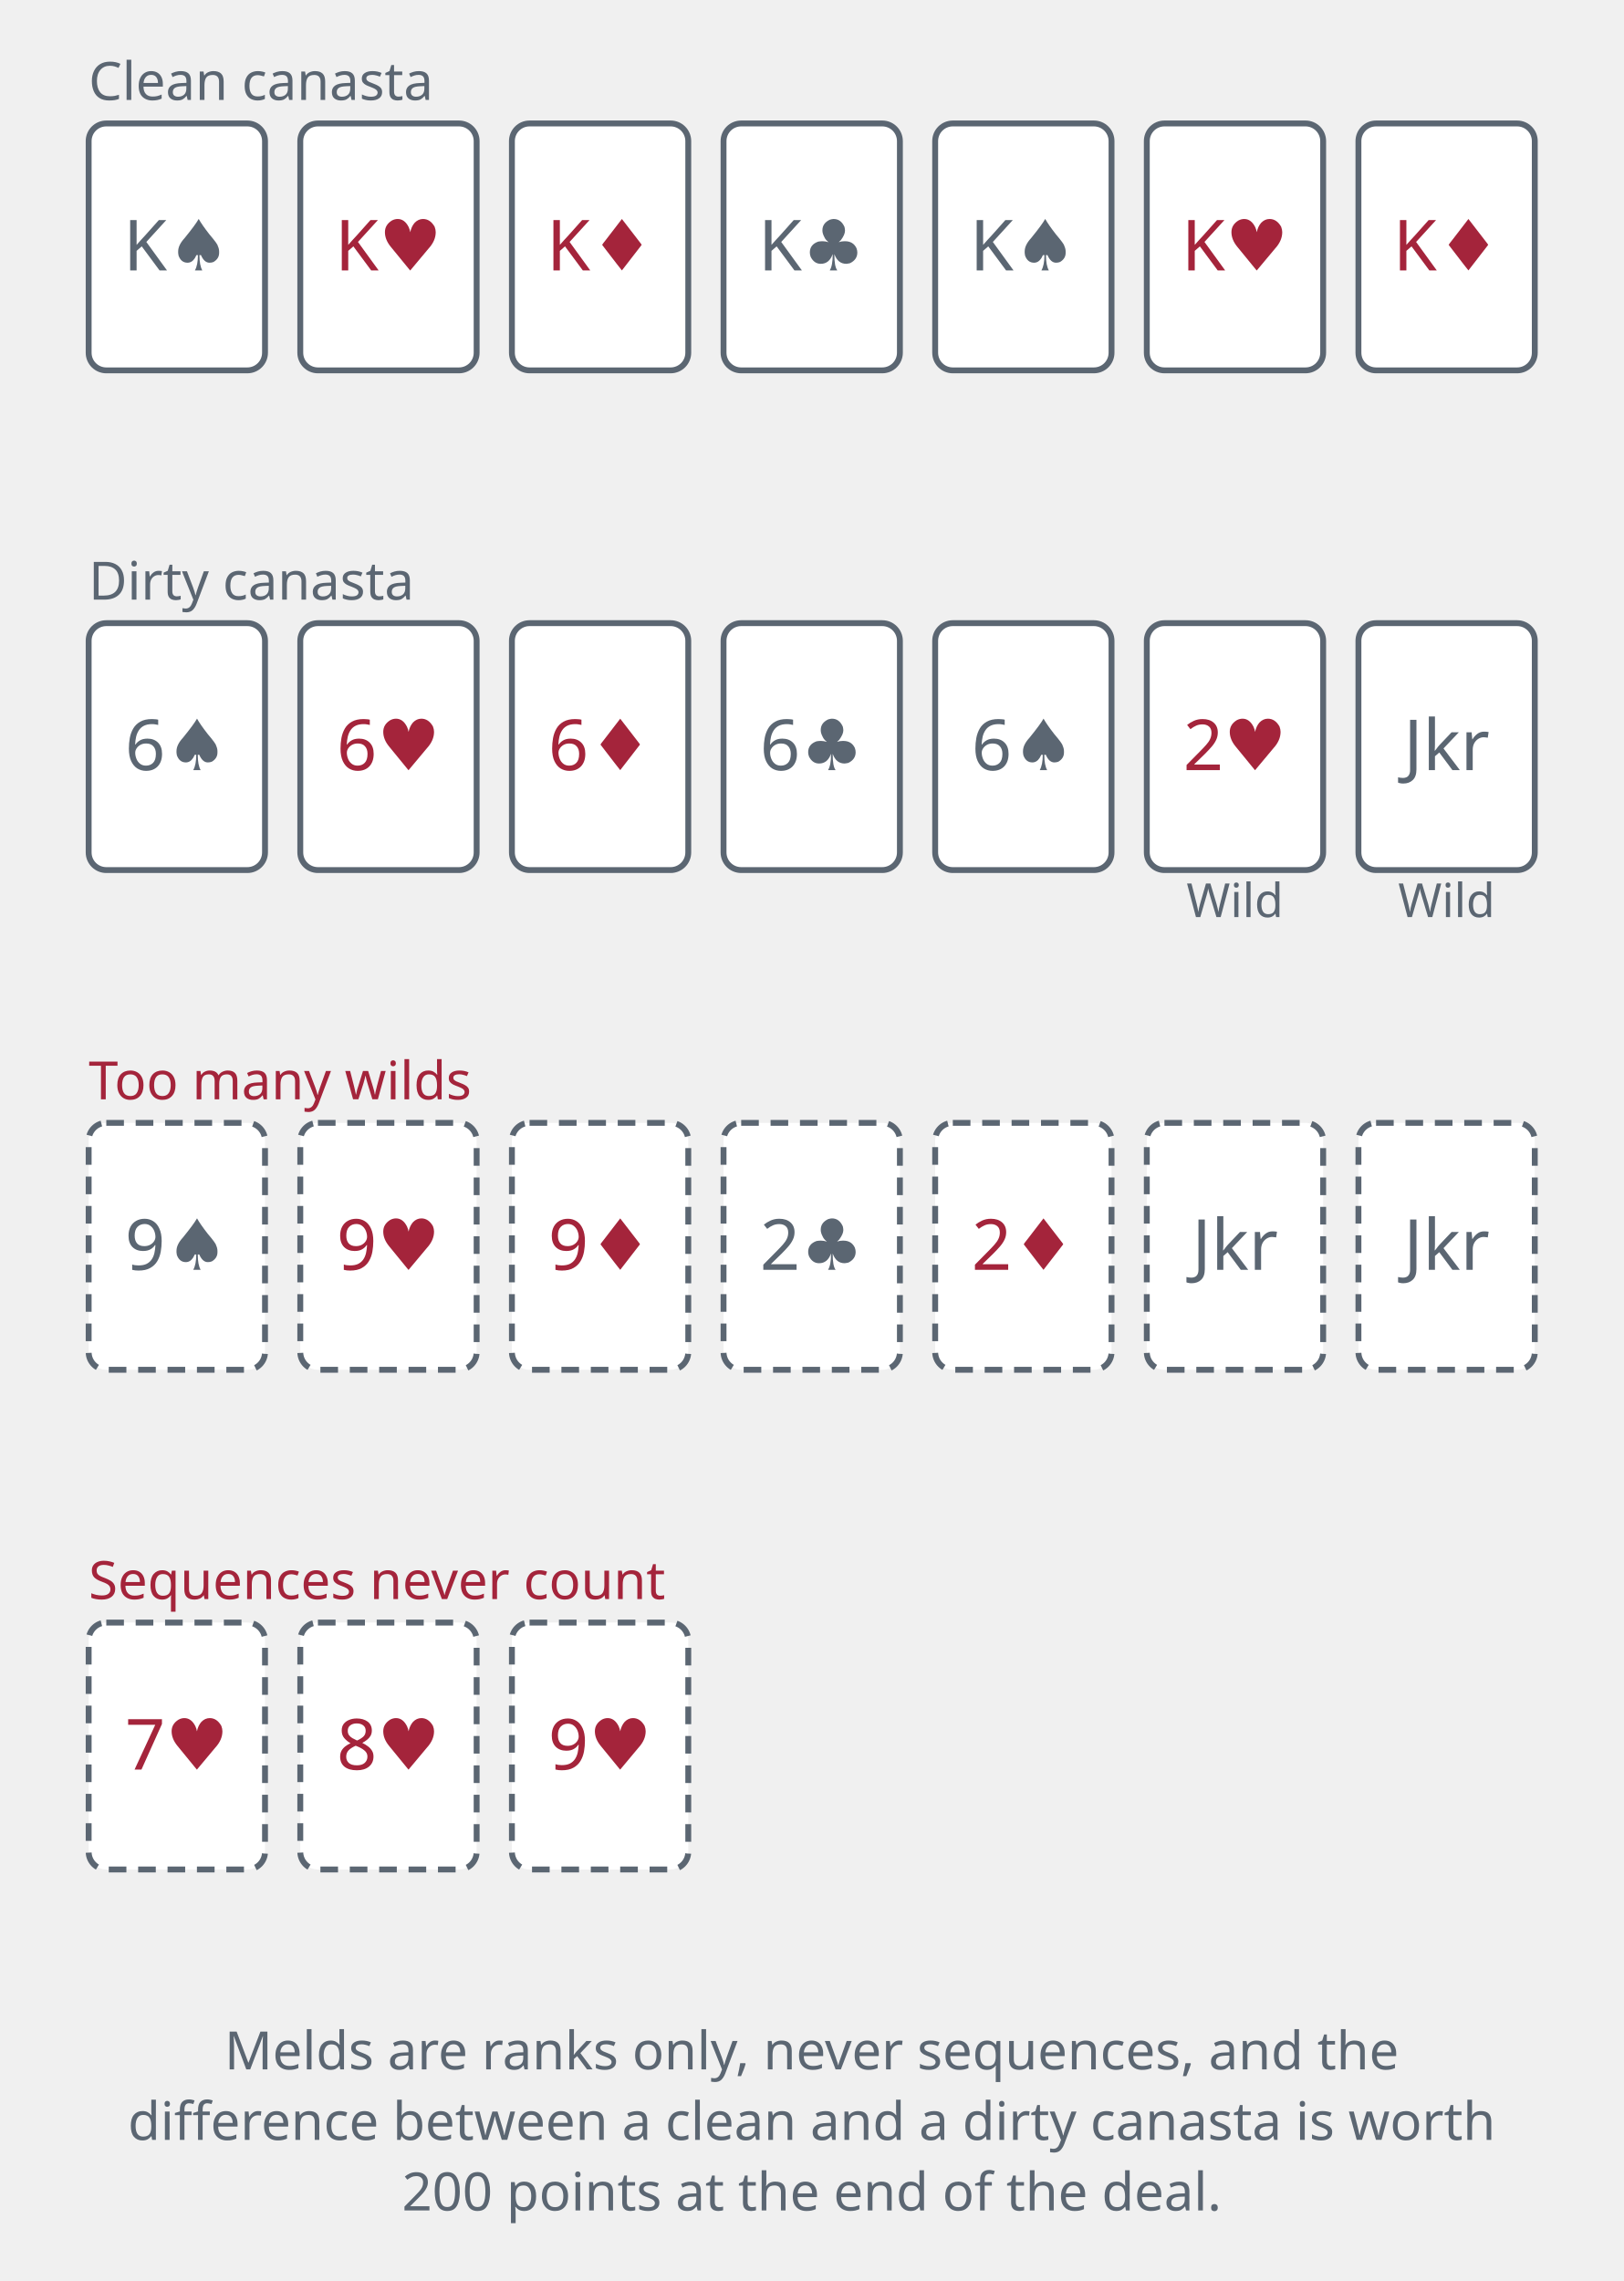
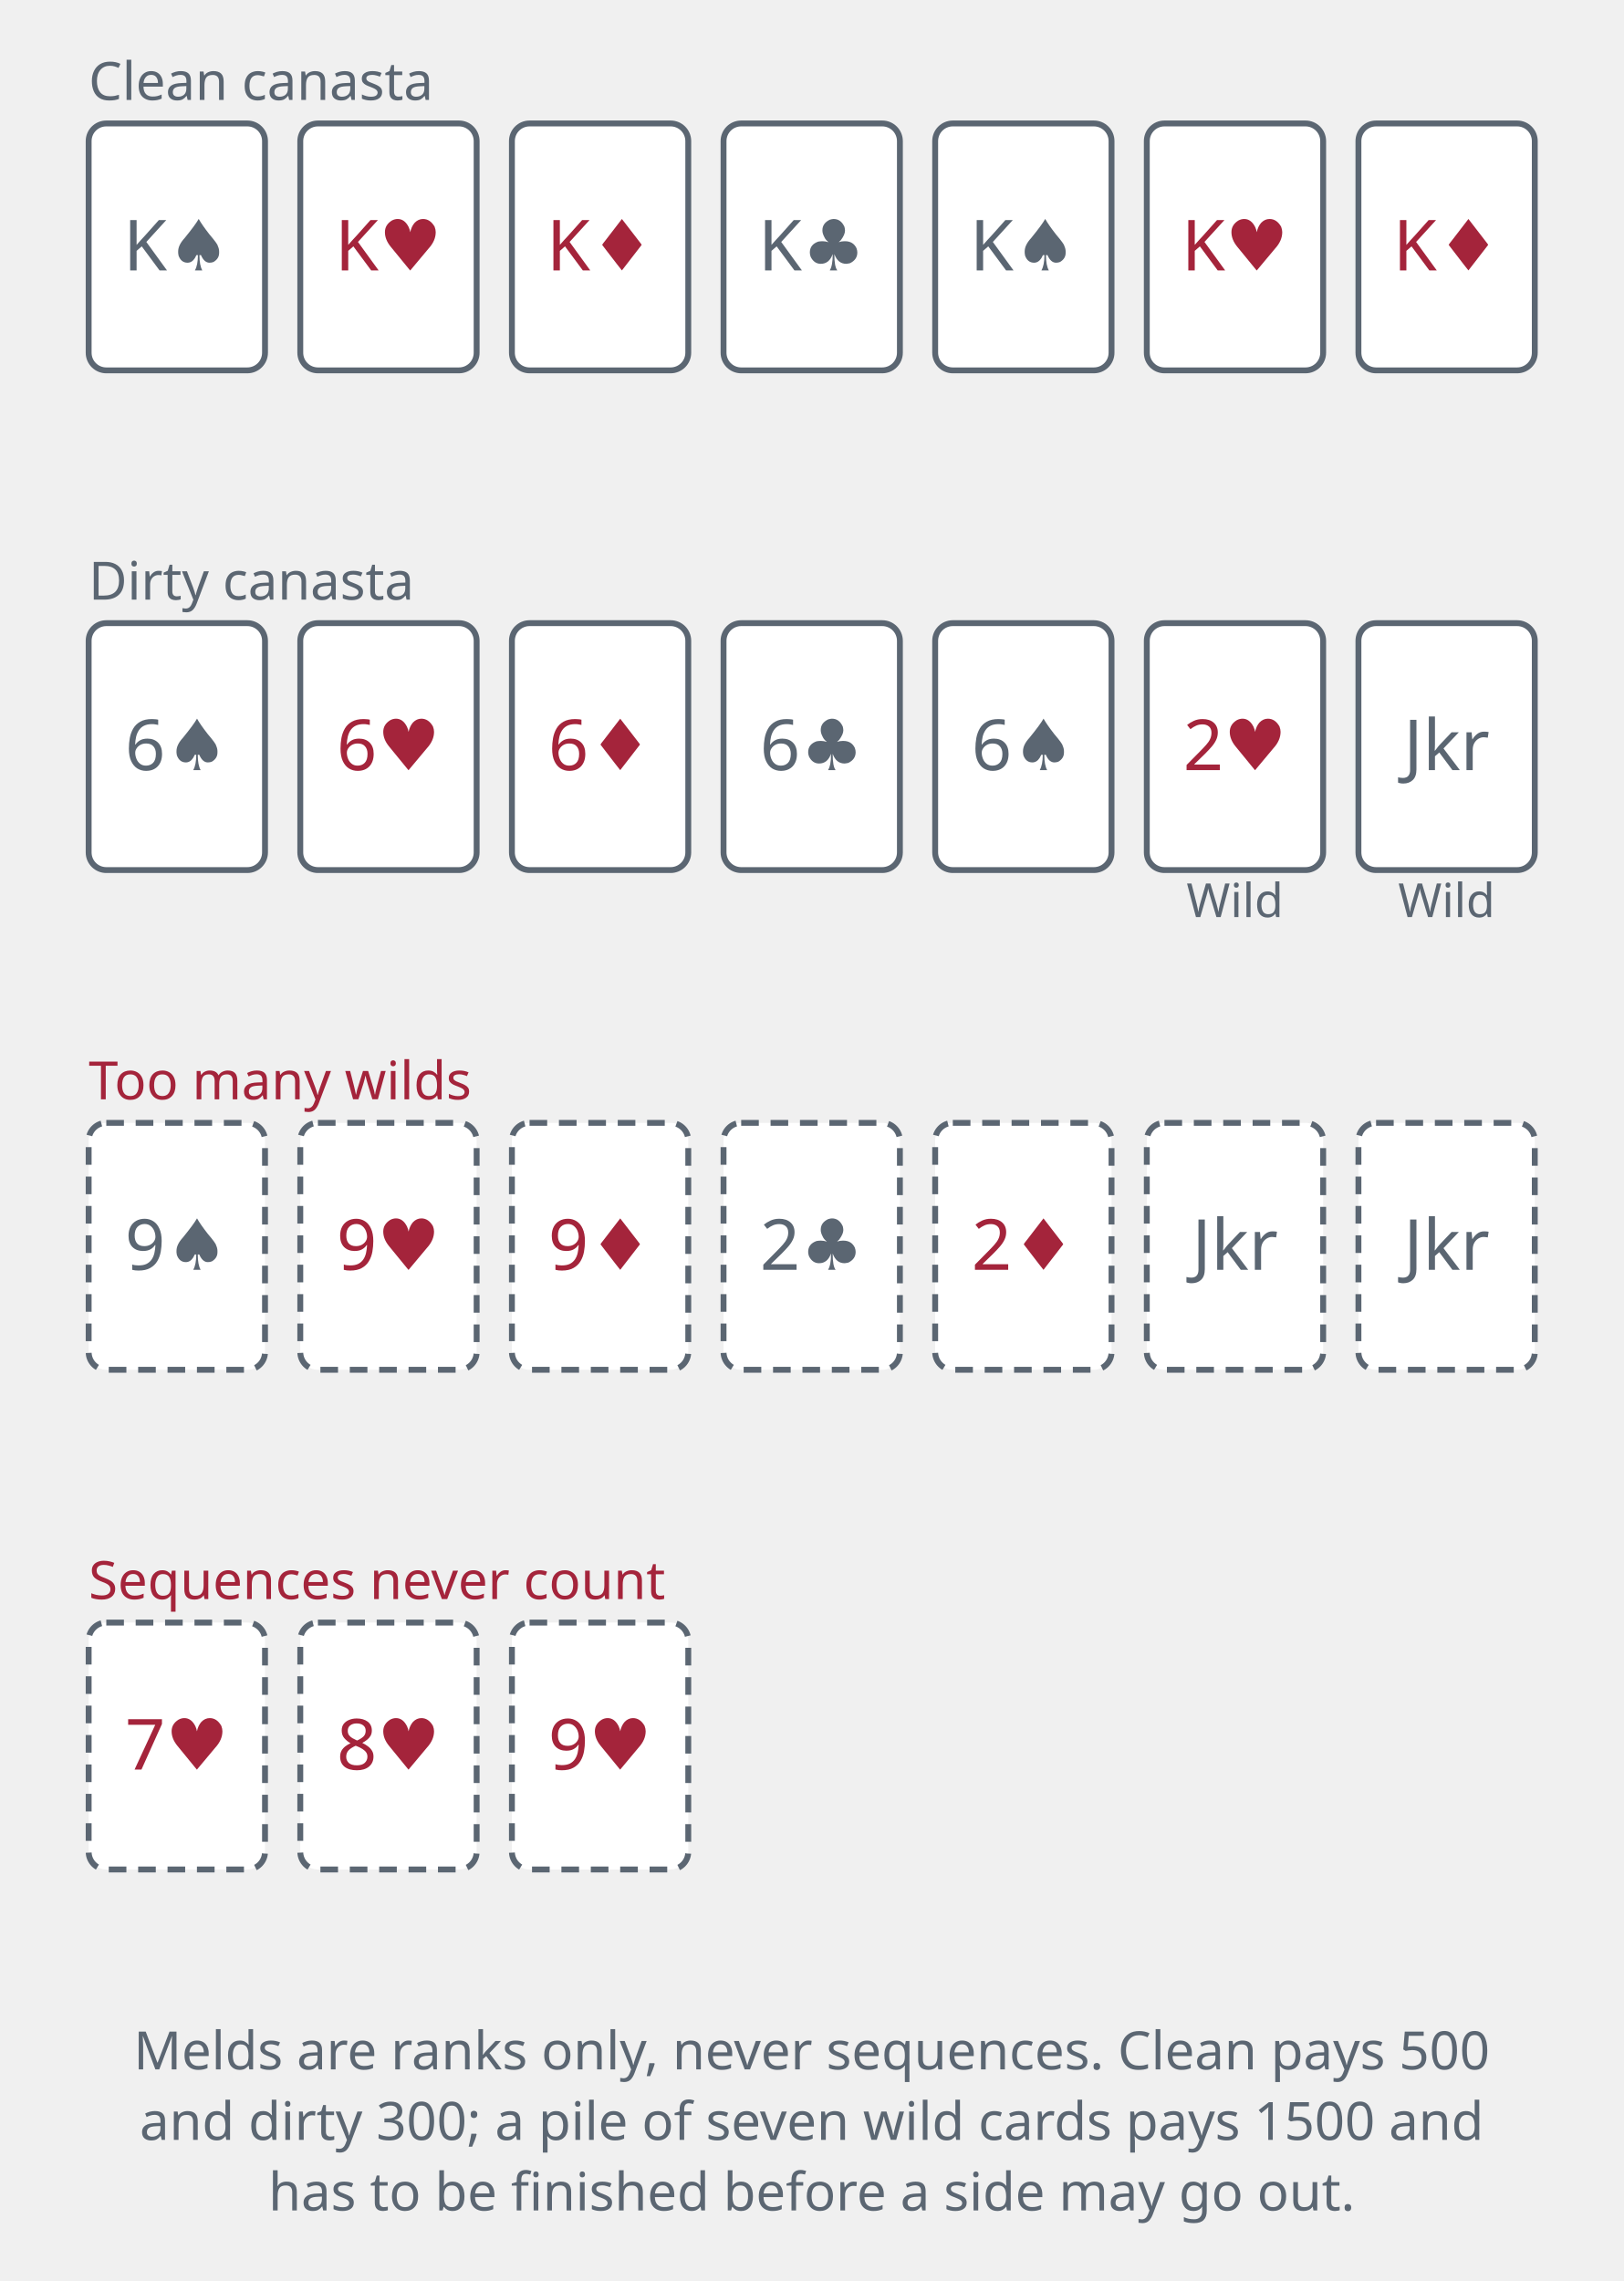
- <svg xmlns="http://www.w3.org/2000/svg" viewBox="0 0 276 388" width="442" height="621" role="img" aria-label="Hand and Foot: Melds are ranks only, never sequences, and the difference between a clean and a dirty canasta is worth 200 points at the end of the deal.">
+ <svg xmlns="http://www.w3.org/2000/svg" viewBox="0 0 276 388" width="442" height="621" role="img" aria-label="Hand and Foot: Melds are ranks only, never sequences. Clean pays 500 and dirty 300; a pile of seven wild cards pays 1500 and has to be finished before a side may go out.">
  <rect x="15.0" y="21.0" width="30" height="42" rx="3" fill="#ffffff" stroke="#5b6672" stroke-width="1" />
  <text x="30.0" y="46.0" text-anchor="middle" font-family="system-ui, sans-serif" font-size="12" fill="#5b6672">K♠</text>
  <rect x="51.0" y="21.0" width="30" height="42" rx="3" fill="#ffffff" stroke="#5b6672" stroke-width="1" />
  <text x="66.0" y="46.0" text-anchor="middle" font-family="system-ui, sans-serif" font-size="12" fill="#a4243b">K♥</text>
  <rect x="87.0" y="21.0" width="30" height="42" rx="3" fill="#ffffff" stroke="#5b6672" stroke-width="1" />
  <text x="102.0" y="46.0" text-anchor="middle" font-family="system-ui, sans-serif" font-size="12" fill="#a4243b">K♦</text>
  <rect x="123.0" y="21.0" width="30" height="42" rx="3" fill="#ffffff" stroke="#5b6672" stroke-width="1" />
  <text x="138.0" y="46.0" text-anchor="middle" font-family="system-ui, sans-serif" font-size="12" fill="#5b6672">K♣</text>
  <rect x="159.0" y="21.0" width="30" height="42" rx="3" fill="#ffffff" stroke="#5b6672" stroke-width="1" />
  <text x="174.0" y="46.0" text-anchor="middle" font-family="system-ui, sans-serif" font-size="12" fill="#5b6672">K♠</text>
  <rect x="195.0" y="21.0" width="30" height="42" rx="3" fill="#ffffff" stroke="#5b6672" stroke-width="1" />
  <text x="210.0" y="46.0" text-anchor="middle" font-family="system-ui, sans-serif" font-size="12" fill="#a4243b">K♥</text>
  <rect x="231.0" y="21.0" width="30" height="42" rx="3" fill="#ffffff" stroke="#5b6672" stroke-width="1" />
  <text x="246.0" y="46.0" text-anchor="middle" font-family="system-ui, sans-serif" font-size="12" fill="#a4243b">K♦</text>
  <rect x="15.0" y="106.0" width="30" height="42" rx="3" fill="#ffffff" stroke="#5b6672" stroke-width="1" />
  <text x="30.0" y="131.0" text-anchor="middle" font-family="system-ui, sans-serif" font-size="12" fill="#5b6672">6♠</text>
  <rect x="51.0" y="106.0" width="30" height="42" rx="3" fill="#ffffff" stroke="#5b6672" stroke-width="1" />
  <text x="66.0" y="131.0" text-anchor="middle" font-family="system-ui, sans-serif" font-size="12" fill="#a4243b">6♥</text>
  <rect x="87.0" y="106.0" width="30" height="42" rx="3" fill="#ffffff" stroke="#5b6672" stroke-width="1" />
  <text x="102.0" y="131.0" text-anchor="middle" font-family="system-ui, sans-serif" font-size="12" fill="#a4243b">6♦</text>
  <rect x="123.0" y="106.0" width="30" height="42" rx="3" fill="#ffffff" stroke="#5b6672" stroke-width="1" />
  <text x="138.0" y="131.0" text-anchor="middle" font-family="system-ui, sans-serif" font-size="12" fill="#5b6672">6♣</text>
  <rect x="159.0" y="106.0" width="30" height="42" rx="3" fill="#ffffff" stroke="#5b6672" stroke-width="1" />
  <text x="174.0" y="131.0" text-anchor="middle" font-family="system-ui, sans-serif" font-size="12" fill="#5b6672">6♠</text>
  <rect x="195.0" y="106.0" width="30" height="42" rx="3" fill="#ffffff" stroke="#5b6672" stroke-width="1" />
  <text x="210.0" y="131.0" text-anchor="middle" font-family="system-ui, sans-serif" font-size="12" fill="#a4243b">2♥</text>
  <text x="210.0" y="156.0" text-anchor="middle" font-family="system-ui, sans-serif" font-size="8" fill="#5b6672">Wild</text>
  <rect x="231.0" y="106.0" width="30" height="42" rx="3" fill="#ffffff" stroke="#5b6672" stroke-width="1" />
  <text x="246.0" y="131.0" text-anchor="middle" font-family="system-ui, sans-serif" font-size="12" fill="#5b6672">Jkr</text>
  <text x="246.0" y="156.0" text-anchor="middle" font-family="system-ui, sans-serif" font-size="8" fill="#5b6672">Wild</text>
  <rect x="15.0" y="191.0" width="30" height="42" rx="3" fill="#ffffff" stroke="#5b6672" stroke-width="1" stroke-dasharray="3 2" />
  <text x="30.0" y="216.0" text-anchor="middle" font-family="system-ui, sans-serif" font-size="12" fill="#5b6672">9♠</text>
  <rect x="51.0" y="191.0" width="30" height="42" rx="3" fill="#ffffff" stroke="#5b6672" stroke-width="1" stroke-dasharray="3 2" />
  <text x="66.0" y="216.0" text-anchor="middle" font-family="system-ui, sans-serif" font-size="12" fill="#a4243b">9♥</text>
  <rect x="87.0" y="191.0" width="30" height="42" rx="3" fill="#ffffff" stroke="#5b6672" stroke-width="1" stroke-dasharray="3 2" />
  <text x="102.0" y="216.0" text-anchor="middle" font-family="system-ui, sans-serif" font-size="12" fill="#a4243b">9♦</text>
  <rect x="123.0" y="191.0" width="30" height="42" rx="3" fill="#ffffff" stroke="#5b6672" stroke-width="1" stroke-dasharray="3 2" />
  <text x="138.0" y="216.0" text-anchor="middle" font-family="system-ui, sans-serif" font-size="12" fill="#5b6672">2♣</text>
  <rect x="159.0" y="191.0" width="30" height="42" rx="3" fill="#ffffff" stroke="#5b6672" stroke-width="1" stroke-dasharray="3 2" />
  <text x="174.0" y="216.0" text-anchor="middle" font-family="system-ui, sans-serif" font-size="12" fill="#a4243b">2♦</text>
  <rect x="195.0" y="191.0" width="30" height="42" rx="3" fill="#ffffff" stroke="#5b6672" stroke-width="1" stroke-dasharray="3 2" />
  <text x="210.0" y="216.0" text-anchor="middle" font-family="system-ui, sans-serif" font-size="12" fill="#5b6672">Jkr</text>
  <rect x="231.0" y="191.0" width="30" height="42" rx="3" fill="#ffffff" stroke="#5b6672" stroke-width="1" stroke-dasharray="3 2" />
  <text x="246.0" y="216.0" text-anchor="middle" font-family="system-ui, sans-serif" font-size="12" fill="#5b6672">Jkr</text>
  <rect x="15.0" y="276.0" width="30" height="42" rx="3" fill="#ffffff" stroke="#5b6672" stroke-width="1" stroke-dasharray="3 2" />
  <text x="30.0" y="301.0" text-anchor="middle" font-family="system-ui, sans-serif" font-size="12" fill="#a4243b">7♥</text>
  <rect x="51.0" y="276.0" width="30" height="42" rx="3" fill="#ffffff" stroke="#5b6672" stroke-width="1" stroke-dasharray="3 2" />
  <text x="66.0" y="301.0" text-anchor="middle" font-family="system-ui, sans-serif" font-size="12" fill="#a4243b">8♥</text>
  <rect x="87.0" y="276.0" width="30" height="42" rx="3" fill="#ffffff" stroke="#5b6672" stroke-width="1" stroke-dasharray="3 2" />
  <text x="102.0" y="301.0" text-anchor="middle" font-family="system-ui, sans-serif" font-size="12" fill="#a4243b">9♥</text>
  <text x="15.0" y="17.0" font-family="system-ui, sans-serif" font-size="9" fill="#5b6672">Clean canasta</text>
  <text x="15.0" y="102.0" font-family="system-ui, sans-serif" font-size="9" fill="#5b6672">Dirty canasta</text>
  <text x="15.0" y="187.0" font-family="system-ui, sans-serif" font-size="9" fill="#a4243b">Too many wilds</text>
  <text x="15.0" y="272.0" font-family="system-ui, sans-serif" font-size="9" fill="#a4243b">Sequences never count</text>
-   <text x="138.0" y="352.0" text-anchor="middle" font-family="system-ui, sans-serif" font-size="9" fill="#5b6672">Melds are ranks only, never sequences, and the</text>
-   <text x="138.0" y="364.0" text-anchor="middle" font-family="system-ui, sans-serif" font-size="9" fill="#5b6672">difference between a clean and a dirty canasta is worth</text>
-   <text x="138.0" y="376.0" text-anchor="middle" font-family="system-ui, sans-serif" font-size="9" fill="#5b6672">200 points at the end of the deal.</text>
+   <text x="138.0" y="352.0" text-anchor="middle" font-family="system-ui, sans-serif" font-size="9" fill="#5b6672">Melds are ranks only, never sequences. Clean pays 500</text>
+   <text x="138.0" y="364.0" text-anchor="middle" font-family="system-ui, sans-serif" font-size="9" fill="#5b6672">and dirty 300; a pile of seven wild cards pays 1500 and</text>
+   <text x="138.0" y="376.0" text-anchor="middle" font-family="system-ui, sans-serif" font-size="9" fill="#5b6672">has to be finished before a side may go out.</text>
</svg>
